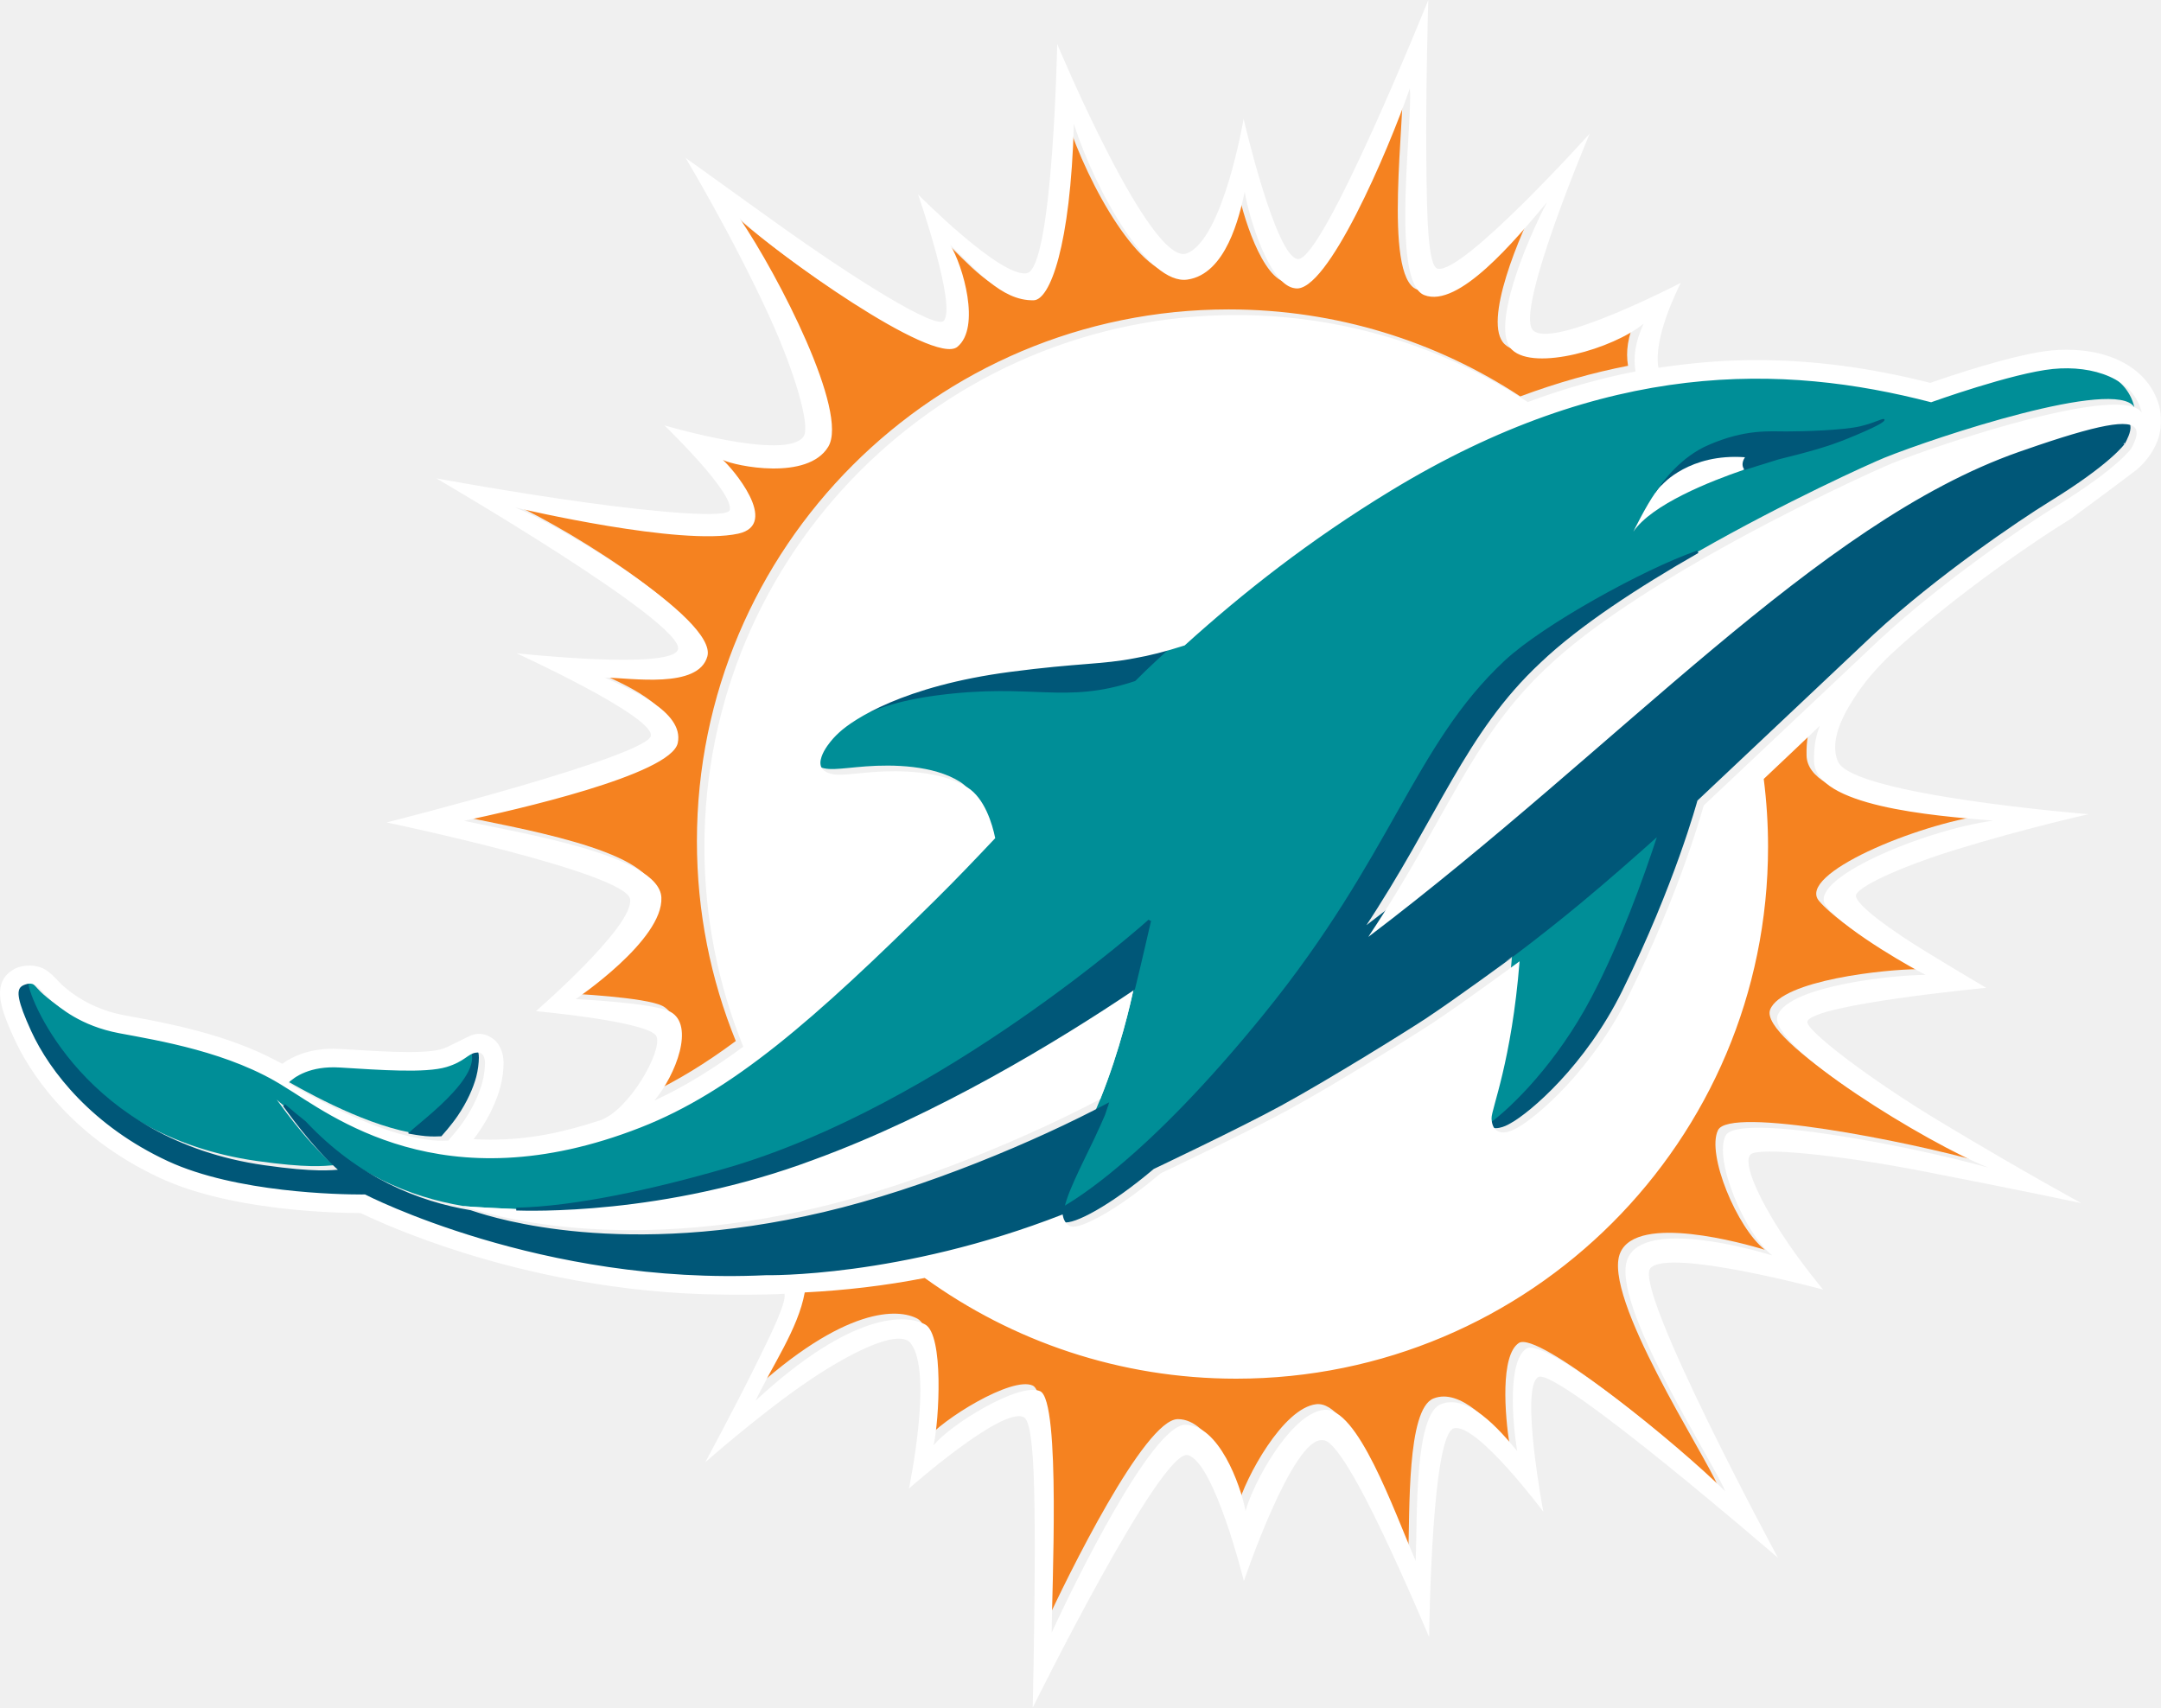
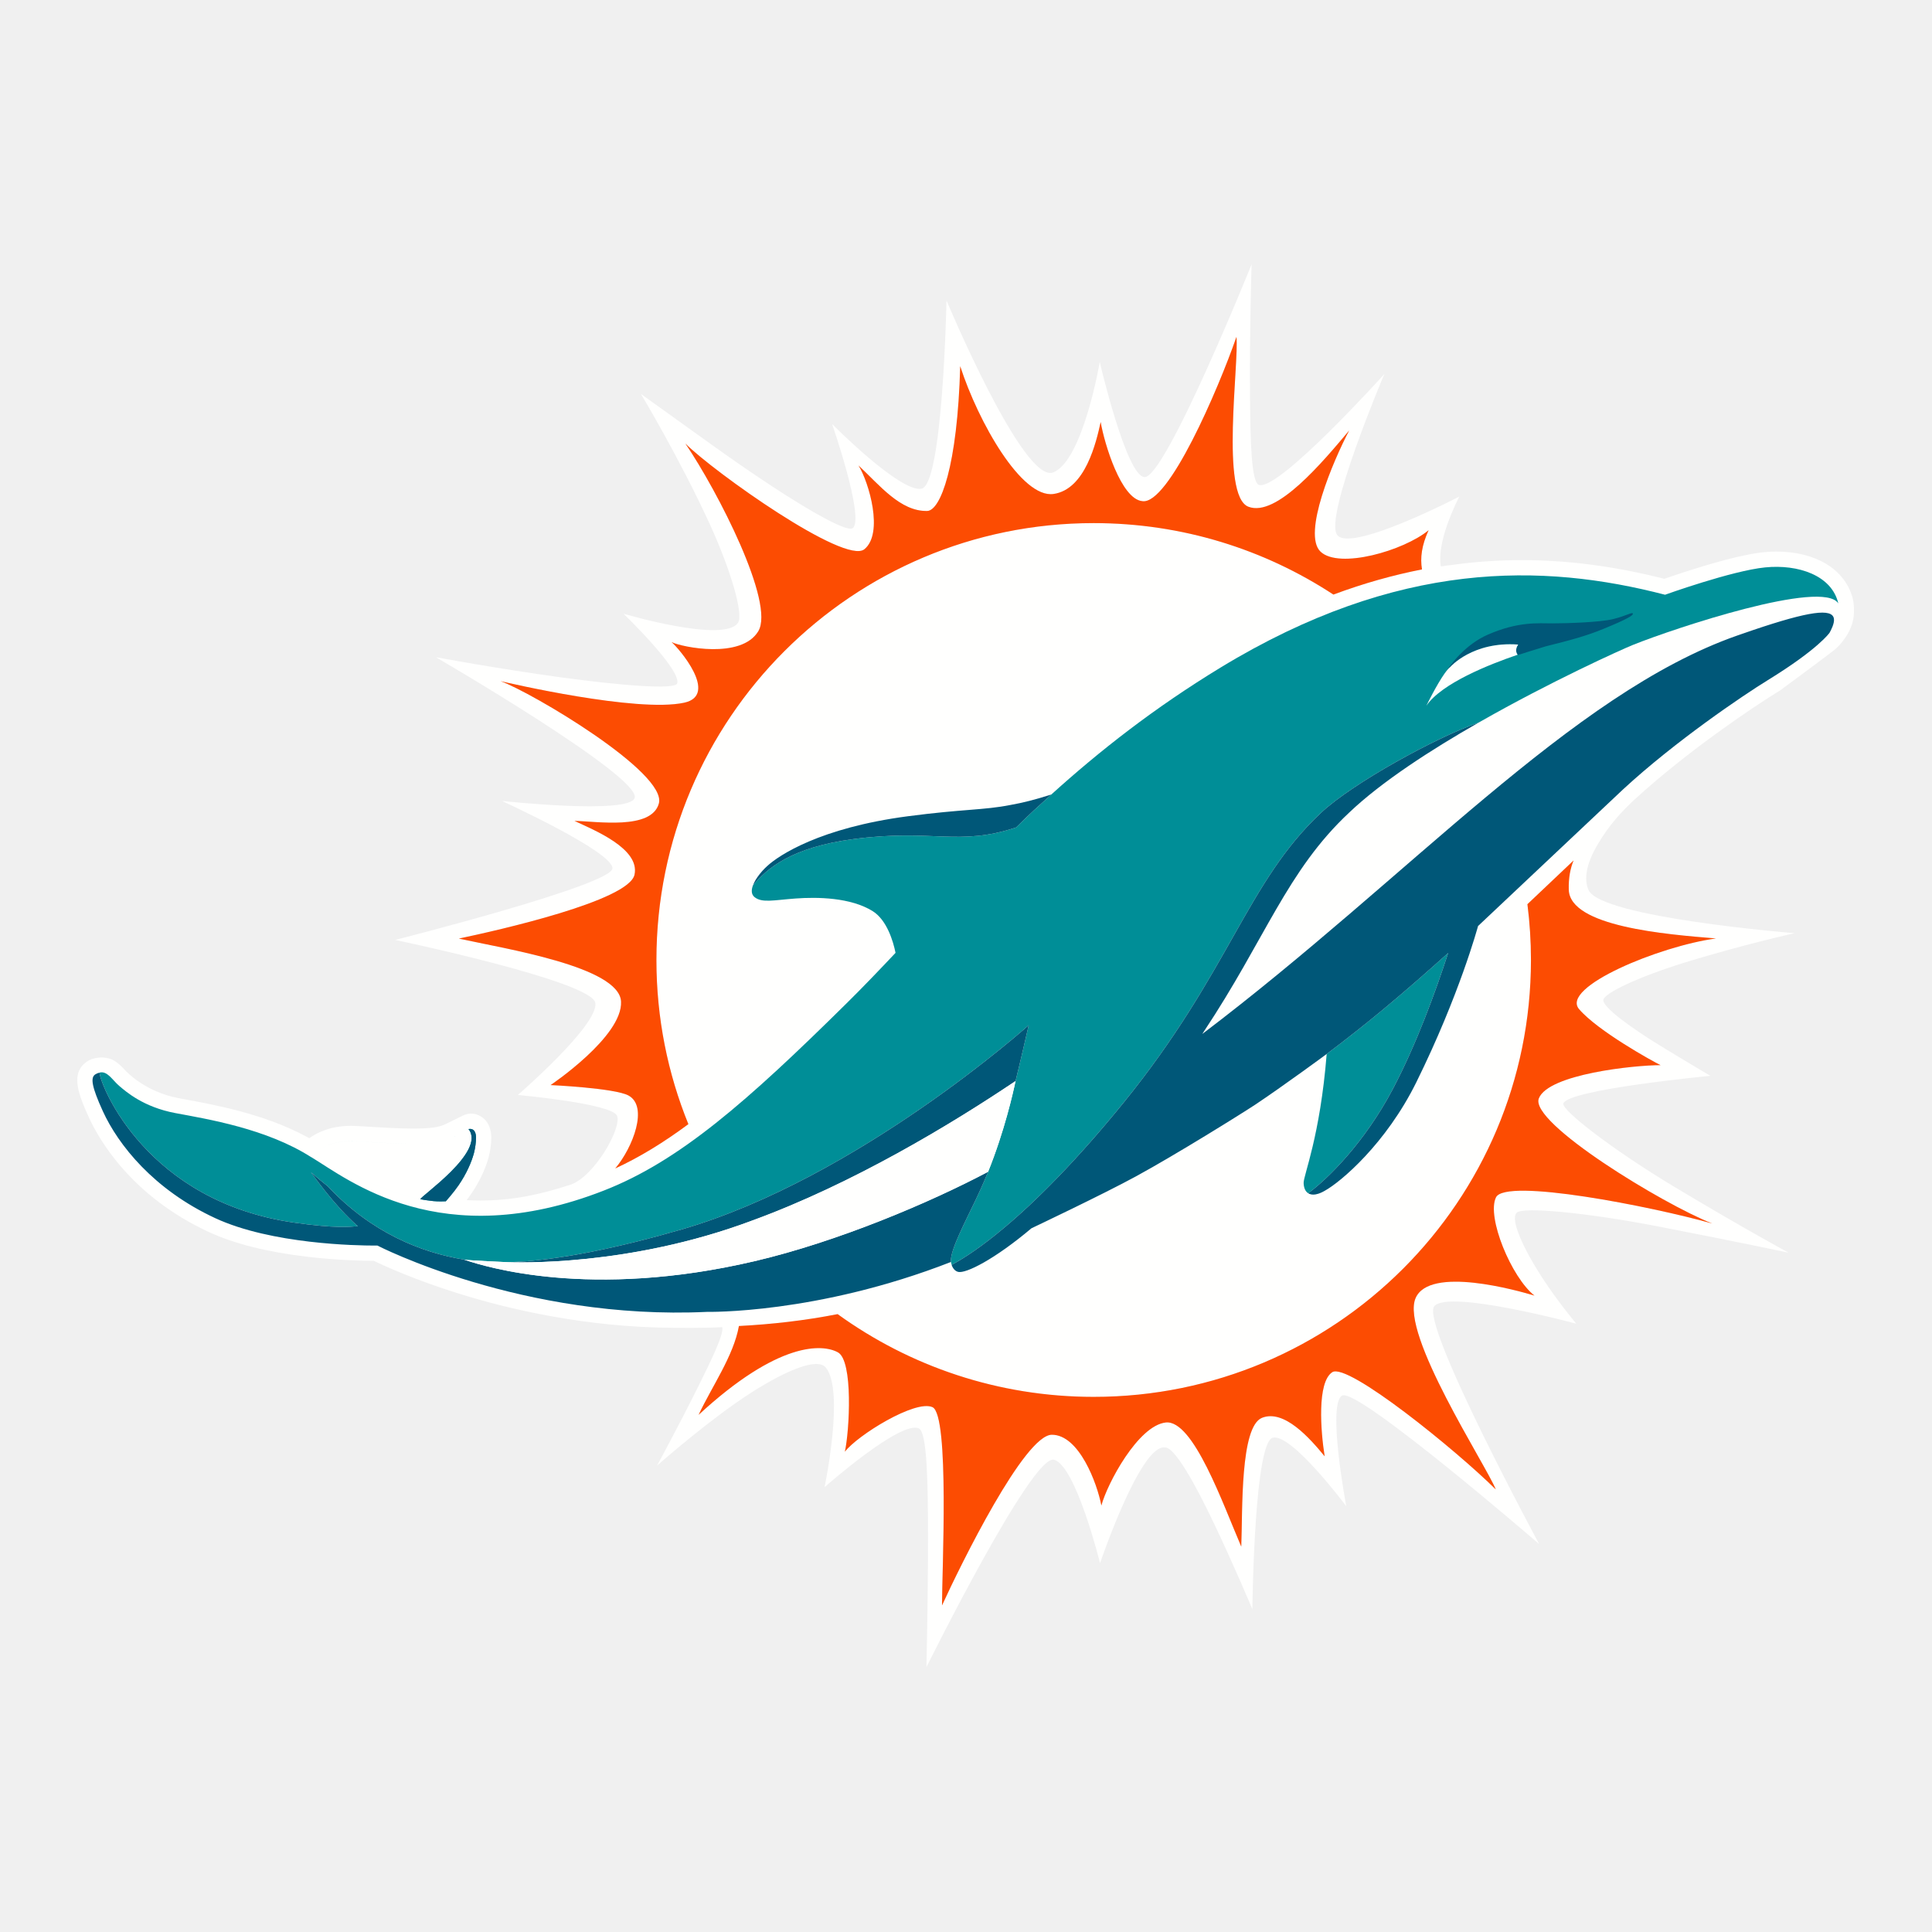
- <svg xmlns="http://www.w3.org/2000/svg" xml:space="preserve" height="191.03" viewBox="0 0 241.739 191.034" width="241.74" version="1.1">
-   <defs>
-     <clipPath id="a" clipPathUnits="userSpaceOnUse">
-       <path d="m0 0h612v792h-612v-792z" />
-     </clipPath>
-   </defs>
-   <g transform="matrix(1.25 0 0 -1.25 -261.2 590.71)">
-     <g style="" transform="matrix(.25 0 0 .25 229.24 297.11)">
-       <path d="m584.81 549.23c-5.84-1.41-20.212-1.851-26.345-1.854-6.131 0-14.797 0.911-28.11-4.904-9.547-4.168-15.971-12.52-18.844-16.918 0.91 1.282 1.767 2.307 2.485 2.849 0 0 9.701 11.191 29.523 9.734-0.657-1.009-1.218-2.427-0.585-3.818 0.01-0.02 0.022-0.041 0.032-0.061 0.09-0.186 0.195-0.371 0.33-0.554l-0.001-0.001c0.033-0.047 0.06-0.093 0.096-0.14 0 0 7.101 2.284 12.131 3.8 10.9 2.71 17.659 4.549 25.012 7.562 10.05 4.119 13.261 5.944 12.928 6.722-0.33 0.779-2.814-1.009-8.653-2.418" stroke="#005778" fill="#005778" />
-       <path d="m514 528.41c-0.717-0.542-1.574-1.568-2.485-2.849-3.573-5.035-7.969-14.098-7.969-14.098 6.609 9.791 27.437 18.054 39.753 22.247-0.133 0.184-0.242 0.369-0.329 0.555-0.01 0.02-0.022 0.041-0.032 0.061-0.633 1.391-0.072 2.809 0.585 3.818-19.822 1.457-29.523-9.734-29.523-9.734" fill="#fff" />
-       <path d="m533.88 297.27c-4.212-8.548 6.741-34.968 16.754-42.829-7.33 2.195-45.613 13.083-51.755-1.075-6.752-15.577 30.666-72.719 34.913-83.396-17.25 17.118-64.503 55.49-71.199 51.1-6.697-4.391-5.045-25.777-3.305-36.654-6.485 7.905-17.627 20.577-27.252 16.786-9.623-3.792-8.436-40.512-9.058-56.155-7.938 18.404-20.898 55.457-32.895 54.104-11.996-1.353-25.456-26.564-28.016-36.199-1.831 9.646-9.68 30.855-21.554 30.855s-39.481-56.133-47.828-74.371c-0.034 14.114 3.347 82.975-4.137 86.39-7.484 3.415-32.739-12.284-38.161-19.424 2.008 9.047 3.715 39.625-3.016 43.317-6.741 3.703-25.944 4.867-60.667-27.241 5.764 12.318 15.256 25.722 17.562 38.716 14.379 0.743 28.614 2.373 42.972 5.178 31.332-22.673 69.848-36.055 111.48-36.055 105.15 0 190.39 85.236 190.39 190.39 0 8.238-0.532 16.353-1.541 24.303 7.052 6.641 13.814 13.072 20.112 19.07-1.441-3.448-2.24-7.606-2.107-12.728 0.411-16.054 41.997-19.48 64.094-21.265-24.68-3.348-67.808-21.209-59.613-30.8 8.192-9.579 32.085-22.75 35.478-24.413-11.387 0-48.817-3.869-52.996-14.48-4.192-10.61 54.159-46.177 75.524-54.537-26.577 7.484-89.961 19.968-94.174 11.42" fill="#f58220" />
-       <path d="m501.66 570.89c-12.452-2.439-25.3-6.02-38.572-10.965-29.979 19.679-65.836 31.143-104.37 31.143-105.14 0-190.37-85.236-190.37-190.37 0-25.312 4.945-49.459 13.914-71.544-10.832-8.027-21.209-14.391-31.842-19.302 7.772 9.258 14.524 27.052 5.743 31.797-5.997 3.248-33.892 4.535-33.892 4.535s31.409 21.11 30.678 36.376c-0.733 15.256-50.824 23.072-70.625 27.462 17.473 3.681 74.061 16.464 76.49 27.85 2.439 11.375-17.685 19.458-26.143 23.427 9.478-0.122 33.504-4.146 36.741 7.583 3.703 13.448-55.457 48.472-68.939 53.328 3.016-0.71 59.361-13.859 79.96-9.402 15.333 3.326-2.539 23.959-5.489 26.398 4.524-2.206 30.356-7.528 37.751 4.734s-17.695 61.1-31.742 81.8c12.473-12.44 69.438-52.962 77.93-46.066 8.504 6.896 2.007 29.17-2.549 36.52 9.18-8.592 18.215-20.078 29.879-19.834 5.842 0.122 13.192 19.435 14.401 63.085 7.905-24.458 26.775-57.696 40.634-55.679 13.87 2.007 18.605 22.595 20.522 31.365 1.598-9.413 8.881-33.604 18.128-34.492 11.352-1.774 33.072 48.749 40.977 71.577 1.197-11.275-7.074-69.183 5.165-73.994 12.229-4.823 32.452 19.557 43.926 33.216-6.962-13.216-20.566-45.179-12.461-52.829 8.103-7.65 36.121 0.366 47.041 9.368-3.059-6.697-3.713-12.052-2.881-17.085" fill="#f58220" />
-       <path d="m580.54 544.93c-7.361-3.016-14.114-4.856-25.023-7.561-5.022-1.519-12.129-3.803-12.129-3.803-0.033 0.044-0.055 0.1-0.089 0.144-12.306-4.191-33.117-12.451-39.747-22.229 0.267 0.543 4.491 9.202 7.96 14.08 2.872 4.402 9.291 12.75 18.837 16.919 13.315 5.81 21.985 4.901 28.118 4.901 6.13 0 20.499 0.444 26.342 1.851 5.843 1.408 8.327 3.204 8.659 2.417 0.333-0.776-2.883-2.594-12.927-6.719zm70.546 26.842c-14.513-1.441-43.604-11.918-43.604-11.918-53.13 13.792-116.17 15.344-193.51-31.72-14.436-8.792-27.629-17.883-39.837-27.152-12.196-9.269-23.404-18.704-33.86-28.172-4.524-4.08-10.322-9.313-15.289-14.335-25.1-8.371-36.243-0.543-70.735-5.078-27.296-3.592-37.895-12.905-43.904-20.223-0.776-2.107-0.698-3.958 0.721-5.089 3.26-2.616 8.293-1.308 17.85-0.599 9.546 0.699 24.015 0.466 33.56-5.499 6.153-3.825 8.947-13.072 9.968-18.183-7.152-7.583-14.17-14.934-21.255-21.93-43.572-43.106-72.897-68.806-105.71-81.644-71.202-27.873-111.31 4.867-127.38 14.524l-0.012-0.022c-19.49 12.506-45.346 16.642-59.214 19.247-13.871 2.606-21.454 9.313-24.414 11.83-2.96 2.517-5.234 6.752-8.605 5.798-0.864-0.244-1.619-0.51-2.161-1.02 0.542 0.499 1.297 0.765 2.161 1.009 0.521-6.02 20.722-56.244 84.882-65.369 18.338-2.605 24.171-1.785 27.595-1.53-10.788 9.479-19.678 22.706-20.433 23.482 2.45-2.129 4.901-4.158 7.351-6.098 19.147-20.444 40.912-28.882 59.193-31.93 1.197-0.377 19.236-1.153 19.236-1.153 21.043 0.444 49.293 6.63 75.513 14.236 76.977 22.34 151.24 89.05 151.24 89.05s-4.124-17.983-5.732-24.347c-1.053-5.034-4.834-21.886-11.941-39.525 0-0.011-2.127-5.322-5.221-11.83-4.569-9.623-10.988-21.742-10.988-26.808 0-0.244 0.012-0.466 0.044-0.665 0 0 0.055-0.554 0.277-1.264 5.788 3.071 13.659 8.393 22.608 15.943 14.013 11.686 31.774 29.469 52.329 54.825 46.188 56.976 53.529 95.98 86.003 126.32 13.747 12.861 49.891 32.729 68.394 39.181 0.211 0.111 0.355 0.177 0.411 0.2 0.01 0 0.01 0.011 0.021 0l0.011 0.011c31.266 17.85 61.876 31.653 66.843 33.66 18.293 7.362 82.631 28.726 89.406 18.105h0.01c-2.838 12.24-17.506 17.107-31.82 15.677" fill="#008e97" />
-       <path d="m324.7 347.93c-1.053-5.034-4.834-21.886-11.941-39.525-25.155-13.349-65.369-30.456-101.74-38.982-71.633-16.797-117.51-2.228-125.37 0.344l-1.119 0.355c1.751-0.377 19.157-1.131 19.157-1.131 3.76-0.078 52.663-1.996 106.36 18.149 43.892 16.032 87.054 42.208 114.66 60.79" fill="#fff" />
-       <path d="m330.43 372.28s-4.123-17.983-5.732-24.347c-27.606-18.582-70.768-44.758-114.66-60.79-53.695-20.145-102.6-18.227-106.36-18.149 21.043 0.444 49.294 6.63 75.513 14.236 76.977 22.34 151.24 89.05 151.24 89.05" stroke="#005778" fill="#005778" />
-       <path d="m513.04 403.73c-5.465-16.852-13.859-39.891-24.135-59.382-12.219-23.161-28.316-39.159-36.799-45.301-1.408 0.854-1.94 2.65-1.985 4.501-0.065 3.304 7.186 20.334 10.034 56.178 9.158 6.885 17.386 13.437 24.657 19.48 9.246 7.694 18.77 16.021 28.227 24.524" fill="#008e97" />
-       <path d="m89.798 323.44c-0.01-2.273-0.322-4.59-0.92-6.952-1.097-4.036-3.226-8.914-6.662-13.947-2.086-3.071-5.521-6.952-5.566-6.996-0.567-0.033-3.215-0.144-5.445 0.078-2.24 0.222-4.623 0.621-5.61 0.809v0.011c-0.61 0.832 28.905 20.832 20.91 30.567 0.445 0.067 3.16 0.676 3.293-3.57" stroke="#005778" fill="#005778" />
-       <path d="m679.11 543.3c-0.01 0-0.01-0.011-0.01-0.011s-1.187-1.752-5.157-5.222c-3.958-3.47-10.698-8.637-21.797-15.466-10.621-6.53-40.222-26.553-62.951-47.563-0.844-0.776-61.611-58.129-63.13-59.537-0.166-0.532-8.048-29.89-26.875-68.074-13.192-26.753-32.884-43.472-39.869-47.297-0.442-0.233-4.5-2.805-7.218-1.075 8.483 6.142 24.58 22.141 36.799 45.301 10.276 19.491 18.67 42.53 24.135 59.382-9.457-8.504-18.981-16.83-28.227-24.524-7.272-6.042-15.5-12.595-24.657-19.48 0-0.033-19.69-14.48-30.822-21.886 0 0-0.01 0-0.01-0.011-6.232-4.135-34.781-21.93-52.099-31.376-14.7-8.027-45.49-22.617-45.578-22.662h-0.011c-16.032-13.537-28.593-19.857-31.953-19.014-2.061 0.51-2.772 2.938-2.816 3.06 5.788 3.071 13.659 8.393 22.608 15.943 14.013 11.686 31.775 29.469 52.33 54.825 46.187 56.976 53.527 95.98 86 126.32 13.748 12.861 49.891 32.729 68.395 39.181 0.211 0.111 0.356 0.177 0.411 0.2-21.177-12.085-42.64-26.021-56.643-39.381-27.131-25.356-36.411-54.969-63.284-95.426l-0.677-1.053c90.547 68.673 160.52 148.2 232.86 173.61 2.306 0.809 4.489 1.563 6.585 2.273 0.089 0.033 0.177 0.055 0.256 0.089 24.623 8.326 34.579 9.623 35.3 4.989 0.322-2.018-1.297-5.022-1.896-6.12" stroke="#005778" fill="#005778" />
-       <path d="m65.595 296.45v-0.011c-18.259 3.515-39.636 15.943-46.266 19.713 2.274 2.217 7.872 6.209 18.482 5.555 14.568-0.898 30.666-2.084 38.206 0.177 6.476 1.94 7.705 4.767 10.477 5.133h0.011c7.995-9.734-21.52-29.735-20.91-30.567" fill="#008e97" />
-       <path d="m254.25 453.4c34.485 4.531 45.634-3.294 70.736 5.079 4.961 5.019 10.758 10.246 15.28 14.329-7.103-2.282-12.592-3.639-17.768-4.556-11.756-2.322-20.284-1.714-44.666-4.917-38.308-5.04-56.223-17.046-61.246-21.686-1.516-1.4-2.676-2.613-4.27-4.831-1.097-1.524-1.866-3.329-1.986-3.658 6.016 7.323 16.608 16.646 43.919 20.239" stroke="#005778" fill="#005778" />
-       <g style="" transform="matrix(0 1 -1 0 701.81 90.498)" clip-path="url(#a)">
-         <path d="m204.06 391.59c-9.623 4.568-21.742 10.986-26.808 10.986-0.244 0-0.466-0.011-0.665-0.043-22.817 58.406-21.742 106.04-21.753 106.21-3.803 80.314 28.893 143.51 28.893 143.51s0.011 0 0.011 0.011c0 0.166-0.011 0.609-0.011 1.286 0 7.539 0.577 44.836 11.952 69.327 12.428 26.786 31.908 42.197 46.554 48.903 10.91 4.989 14.391 5.234 15.832 3.648 0.122-0.132 0.233-0.287 0.333-0.442 0 0 0-0.011 0.011-0.011 0.288-0.477 0.488-1.064 0.665-1.707-6.02-0.521-56.244-20.722-65.369-84.882-2.605-18.338-1.785-24.171-1.53-27.595 9.479 10.788 22.706 19.678 23.482 20.433-2.129-2.45-4.158-4.901-6.098-7.351-20.444-19.147-28.882-40.912-31.93-59.193-0.011-0.022-0.011-0.044-0.022-0.079v-0.01l-0.022-0.078-0.333-1.031c-2.572-7.861-17.14-53.738-0.344-125.37 8.526-36.376 25.633-76.59 38.982-101.74-0.011 0-5.322 2.129-11.83 5.222" stroke="#005778" fill="#005778" />
-         <path d="m463.57 16.228c10.621 6.775-10.743 71.112-18.105 89.405-2.007 4.968-15.81 35.578-33.671 66.876-12.085 21.177-26.021 42.64-39.381 56.643-25.356 27.131-54.969 36.411-95.426 63.284l-1.053 0.677c68.673-90.547 148.2-160.52 173.61-232.86 0.809-2.306 1.563-4.489 2.273-6.585 0.033-0.089 0.055-0.177 0.089-0.256 8.326-24.623 9.623-34.579 4.989-35.3-2.018-0.322-5.022 1.297-6.131 1.906 0 0-1.752 1.187-5.222 5.157-3.47 3.958-8.637 10.698-15.466 21.797-6.53 10.621-26.553 40.222-47.563 62.951-0.776 0.844-58.129 61.611-59.537 63.13-0.532 0.166-29.89 8.048-68.074 26.875-26.753 13.192-43.472 32.884-47.297 39.869-0.233 0.442-2.805 4.5-1.075 7.218 0.854 1.408 2.65 1.94 4.501 1.985 3.304 0.065 20.334-7.186 56.178-10.034-0.033 0-14.48 19.69-21.897 30.832-4.135 6.232-21.93 34.781-31.376 52.099-8.027 14.7-22.617 45.49-22.662 45.59-13.537 16.032-19.857 28.593-19.014 31.953 0.51 2.061 2.938 2.772 3.06 2.816 0.71 0.221 1.264 0.277 1.264 0.277-22.817 58.406-21.742 106.04-21.753 106.21-3.803 80.314 28.893 143.51 28.904 143.52 0 0.166-0.011 0.609-0.011 1.286 0 7.539 0.577 44.836 11.952 69.327 12.428 26.786 31.908 42.197 46.554 48.903 10.91 4.989 14.391 5.234 15.832 3.648 0.51-0.542 0.776-1.297 1.02-2.161 0.954-3.37-3.282-5.644-5.798-8.605-2.517-2.959-9.224-10.543-11.83-24.414-2.605-13.869-6.741-39.725-19.225-59.226-9.657-16.064-42.397-56.176-14.524-127.38 12.839-32.817 38.538-62.141 81.644-105.71 6.996-7.083 14.346-14.102 21.93-21.254 5.111 1.02 14.358 3.815 18.183 9.968 5.965 9.545 6.198 24.014 5.499 33.559-0.71 9.558-2.018 14.59 0.599 17.851 0.937 1.166 2.415 1.373 3.803 1.078 1.42-0.3 2.752-0.941 3.978-1.708 0.322-0.2 0.646-0.401 0.953-0.622 2.217-1.594 3.43-2.755 4.831-4.271 4.64-5.021 16.645-22.937 21.686-61.244 3.203-24.382 2.595-32.91 4.918-44.666 0.916-5.175 2.273-10.664 4.556-17.774 9.468-10.455 18.903-21.664 28.172-33.86 9.269-12.208 18.36-25.4 27.152-39.837 47.064-77.343 45.512-140.38 31.72-193.51 0 0 10.477-29.092 11.918-43.605 1.43-14.313-3.437-28.982-15.677-31.81zm-146.02 53.241c-3.348 24.68-21.209 67.808-30.8 59.613-9.579-8.192-22.75-32.085-24.413-35.478 0 11.387-3.869 48.817-14.48 52.996-10.61 4.192-46.177-54.159-54.537-75.524 7.484 26.577 19.968 89.961 11.42 94.174-8.548 4.212-34.968-6.741-42.829-16.754 2.195 7.33 13.083 45.613-1.075 51.755-15.577 6.752-72.719-30.666-83.396-34.913 17.118 17.25 55.49 64.503 51.1 71.199-4.391 6.697-25.777 5.045-36.654 3.305 7.905 6.485 20.577 17.627 16.786 27.252-3.792 9.623-40.512 8.436-56.155 9.058 18.404 7.938 55.457 20.898 54.104 32.895-1.353 11.996-26.564 25.456-36.199 28.016 9.646 1.831 30.855 9.68 30.855 21.554s-56.133 39.481-74.371 47.828c14.114 0.034 82.975-3.347 86.39 4.137 3.415 7.484-12.284 32.739-19.424 38.161 9.047-2.008 39.625-3.715 43.317 3.016 3.703 6.741 4.867 25.944-27.241 60.667 12.318-5.764 25.722-15.256 38.716-17.562 0.743-14.379 2.373-28.614 5.178-42.972-22.673-31.332-36.055-69.848-36.055-111.48 0-105.15 85.236-190.39 190.39-190.39 8.238 0 16.353 0.532 24.303 1.541 6.641-7.052 13.072-13.814 19.07-20.112-3.448 1.441-7.606 2.24-12.728 2.107-16.054-0.411-19.48-41.997-21.265-64.094zm-88.37 591.84c-0.898-14.568-2.084-30.666 0.177-38.206 1.94-6.476 4.767-7.705 5.133-10.477v-0.011c0.067-0.445 0.676-3.16-3.57-3.293-2.273 0.01-4.59 0.322-6.952 0.92-4.036 1.097-8.914 3.226-13.947 6.662-3.071 2.086-6.952 5.521-6.996 5.566-0.033 0.567-0.144 3.215 0.078 5.445 0.222 2.24 0.621 4.623 0.809 5.61 3.515 18.259 15.943 39.636 19.713 46.266 2.217-2.274 6.209-7.872 5.555-18.482zm19.945-118.34c3.248 5.997 4.535 33.892 4.535 33.892s21.11-31.409 36.376-30.678c15.256 0.733 23.072 50.824 27.462 70.625 3.681-17.473 16.464-74.061 27.85-76.49 11.375-2.439 19.458 17.685 23.427 26.143-0.122-9.478-4.146-33.504 7.583-36.741 13.448-3.703 48.472 55.457 53.328 68.939-0.71-3.016-13.859-59.361-9.402-79.96 3.326-15.333 23.959 2.539 26.398 5.489-2.206-4.524-7.528-30.356 4.734-37.751s61.1 17.695 81.8 31.742c-12.44-12.473-52.962-69.438-46.066-77.93 6.896-8.504 29.17-2.007 36.52 2.549-8.592-9.18-20.078-18.215-19.834-29.879 0.122-5.842 19.435-13.192 63.085-14.401-24.458-7.905-57.696-26.775-55.679-40.634 2.007-13.87 22.595-18.605 31.365-20.522-9.413-1.598-33.604-8.881-34.492-18.128-1.774-11.352 48.749-33.072 71.577-40.977-11.275-1.197-69.183 7.074-73.994-5.165-4.823-12.229 19.557-32.452 33.216-43.926-13.216 6.962-45.179 20.566-52.829 12.461-7.65-8.103 0.366-36.121 9.368-47.041-6.697 3.059-12.052 3.713-17.085 2.881-2.439 12.452-6.02 25.3-10.965 38.572 19.679 29.979 31.143 65.836 31.143 104.37 0 105.14-85.236 190.37-190.37 190.37-25.312 0-49.459-4.945-71.544-13.914-8.027 10.832-14.391 21.209-19.302 31.842 9.258-7.772 27.052-14.524 31.797-5.743zm212.53-533.58c2.889 0.128 4.606 0.679 4.606 0.679l0.016 0.009c12.279 3.515 19.863 16.054 19.863 33.129 0 1.815-0.092 3.662-0.275 5.488-1.298 13.083-9.178 36.349-11.591 43.254 5.48 21.687 8.148 42.014 8.148 62.079 0.001 10.371-0.734 20.685-2.171 30.974l0.007-0.015-0.572 4.244s5.37 1.653 17.912-2.667c6.504-2.239 12.485-5.31 12.485-5.31s-24.546 47.225-16.711 53.122c7.835 5.897 70.125-20.511 70.125-20.511s-50.584 45.526-48.34 54.469c0.879 3.506 19.2 3.841 38.916 4.015 26.697 0.236 57.236-0.693 57.236-0.693s-93.2 37.488-92.715 46.635c0.42 7.932 50.168 19.471 50.168 19.471s-42.869 7.239-48.113 20.25c-5.243 13.01 74.929 46.48 74.929 46.48s-80.244 1.546-82.045 10.855c-1.8 9.309 28.19 38.945 28.19 38.945s-39.971-13.893-45.235-9.189c-3.142 2.809 14.483 31.315 35.756 60.973 12.29 17.133 22.59 31.459 22.59 31.459s-27.763-16.716-56.782-30.006c-19.978-9.149-39.15-14.7-42.883-12.307-9.153 5.868 3.893 49.887 3.893 49.887s-24.104-25.021-30.312-23.407c-3.012 0.783-0.837 25.665 2.62 50.95 3.667 26.822 8.725 54.114 8.725 54.114s-51.934-89.325-61.281-86.522c-7.395 2.219-1.338 57.811-1.338 57.811s-22.083-48.335-29.38-48.137c-7.297 0.194-31.186 94.608-31.186 94.608s-17.886-85.508-27.422-87.144c-9.537-1.635-40.135 33.723-40.135 33.723s-3.72-41.165-9.11-43.209c-5.389-2.043-26.682 10.005-30.058 20.461-4.172 12.923-6.826 24.688-6.826 39.017 0 2.061 0.059 4.075 0.165 6.046 0.917-0.709 1.863-1.409 2.763-2.019 5.161-3.525 10.677-6.149 15.939-7.579l0.054-0.015 0.056-0.013c2.89-0.733 5.769-1.111 8.556-1.124l0.12-0.001 0.121 0.004c3.167 0.099 5.867 1.129 7.705 2.997 3.052 3.501 2.689 6.766 1.647 9.108l-3.982 8.122c-0.266 0.604-0.523 1.286-0.772 2.112-0.467 1.556-1.022 4.833-1.022 11.626 0 6.44 0.479 14.106 0.942 21.519 0 0 0.254 4.552 0.254 5.431 0 8.843-2.815 14.746-5.391 18.302l1.019 1.935c9.606 18.085 13.492 39.134 15.918 52.278 0.19 1.021 0.361 1.997 0.542 2.916 2.847 14.517 11.463 22.463 12.161 23.11 1.331 1.23 3.054 2.832 4.261 4.921 0 0 2.357 3.779 0.633 9.377-1.284 3.653-4.132 5.196-4.132 5.196-5.202 3.131-12.838 0.143-21.451-3.796-9.785-4.481-34.221-18.53-49.821-52.154-5.112-11.008-8.752-25.491-10.814-43.044-1.552-13.213-1.748-24.37-1.756-28.816-2.084-4.281-8.174-17.456-14.298-37.046-6.721-21.506-14.712-55.114-14.893-93.62 0 0-0.173-13.665 0.297-21.042-3.076-0.743-14.074 4.595-26.966 11.008-15.276 7.599-33.346 17.352-33.346 17.352s15.569-17.618 27.112-34.037c11.618-16.526 20.953-35.038 15.573-39.414-10.163-8.27-52.109 0.554-52.109 0.554s29.542-33.386 25.541-41.128c-1.831-3.543-23.907-3.899-47.161-3.913-27.535 0.02-56.8 0.73-56.8 0.73s93.051-45.988 90.392-55.554c-2.658-9.566-45.084-20.039-45.084-20.039s51.688-17.471 50.433-28.146c0.524-4.269-16.24-13.438-33.377-21.589-18.781-8.933-37.141-16.585-37.141-16.585s19.194-0.186 38.804-1.524c17.718-1.21 35.015-3.461 35.974-7.356 2.02-8.204-29.876-32.002-29.876-32.002s44.458 8.415 48.224 1.822c3.767-6.593-64.716-85.805-64.716-85.805s96.317 51.982 103.67 45.659c7.355-6.323-7.649-61.842-7.649-61.842s9.769 8.272 20.806 15.351c11.539 7.398 24.434 13.56 27.536 10.667 2.817-2.63-0.115-31.577-5.916-61.483-6.688-34.48-11.457-56.912-11.457-56.912s10.992 20.309 29.011 50.259c15.602 25.932 33.164 48.744 36.013 47.771 6.14-2.098 12.032-64.032 12.032-64.032s6.114 10.394 12.944 21.563c7.414 12.125 16.645 25.071 20.025 25.071 2.954 0 10.274-15.53 16.575-36.013 7.55-24.555 12.611-47.269 12.611-47.269s6.78 84.432 18.817 89.705c8.222 3.6 18.942-3.014 25.868-7.861 6.925-4.848 13.209-11.786 13.209-11.786 21.3-23.068 40.911-52.427 46.678-61.806 0.408-0.663 0.809-1.296 1.213-1.941 0 0 15.99-21.658 17.858-23.885 1.629-1.94 6.825-6.894 13.437-8.007 0 0 1.824-0.389 4.739-0.262" fill="#fff" />
-       </g>
-     </g>
+ <svg xmlns="http://www.w3.org/2000/svg" width="500" height="500" viewBox="0 0 500 500">
+   <g fill="none">
+     <path d="M0 0h500v500h-500z" />
+     <path fill="#FFFFFE" d="M444.095 242.87c-14.67 1.989-40.306 12.596-35.435 18.292 4.87 5.689 19.072 13.511 21.089 14.499-6.769 0-29.018 2.298-31.501 8.599-2.492 6.301 32.193 27.424 44.893 32.389-15.798-4.445-53.474-11.859-55.978-6.782-2.504 5.077 4.007 20.767 9.959 25.436-4.357-1.304-27.113-7.77-30.764.639-4.013 9.251 18.229 43.188 20.753 49.528-10.254-10.166-38.341-32.955-42.322-30.348-3.981 2.607-2.999 15.309-1.965 21.768-3.855-4.695-10.478-12.221-16.199-9.969-5.72 2.252-5.015 24.06-5.384 33.35-4.719-10.93-12.422-32.936-19.553-32.132-7.131.803-15.131 15.776-16.653 21.498-1.088-5.728-5.754-18.325-12.812-18.325s-23.468 33.337-28.43 44.169c-.02-8.382 1.99-49.278-2.459-51.306-4.448-2.028-19.46 7.296-22.684 11.536 1.193-5.373 2.208-23.533-1.793-25.726-4.007-2.199-15.421-2.891-36.061 16.178 3.426-7.315 9.068-15.276 10.439-22.993 8.547-.441 17.009-1.409 25.543-3.075 18.624 13.465 41.519 21.413 66.265 21.413 62.502 0 113.168-50.621 113.168-113.069 0-4.892-.316-9.712-.916-14.433 4.192-3.944 8.211-7.763 11.955-11.325-.857 2.048-1.331 4.517-1.252 7.559.244 9.534 24.964 11.569 38.098 12.629zm-281.457 40.639c-3.565-1.929-20.146-2.693-20.146-2.693s18.67-12.537 18.235-21.604c-.436-9.06-30.21-13.702-41.981-16.31 10.386-2.186 44.023-9.778 45.467-16.54 1.45-6.756-10.512-11.556-15.54-13.913 5.634.072 19.915 2.463 21.839-4.504 2.201-7.987-32.964-28.787-40.978-31.671 1.793.421 35.285 8.231 47.53 5.584 9.114-1.975-1.509-14.229-3.263-15.678 2.689 1.31 18.044 4.471 22.44-2.812 4.396-7.282-10.518-36.287-18.868-48.58 7.414 7.388 41.275 31.454 46.323 27.358 5.055-4.096 1.193-17.324-1.515-21.689 5.457 5.103 10.827 11.924 17.761 11.78 3.472-.072 7.842-11.543 8.56-37.466 4.699 14.525 15.915 34.266 24.153 33.067 8.244-1.192 11.059-13.419 12.199-18.627.95 5.59 5.279 19.958 10.776 20.484 6.748 1.054 19.659-28.952 24.358-42.509.712 6.696-4.205 41.087 3.07 43.945 7.269 2.864 19.29-11.615 26.111-19.727-4.138 7.849-12.225 26.832-7.407 31.375 4.817 4.543 21.471-.217 27.962-5.564-1.818 3.977-2.207 7.157-1.713 10.147-7.402 1.449-15.039 3.575-22.928 6.512-17.82-11.687-39.134-18.496-62.041-18.496-62.495 0-113.161 50.621-113.161 113.062 0 15.032 2.939 29.373 8.271 42.49-6.439 4.767-12.607 8.547-18.927 11.464 4.62-5.498 8.633-16.066 3.414-18.884zm317.166-126.22c-.076-1.716-.403-2.735-.403-2.735l-.005-.009c-2.089-7.292-9.543-11.797-19.692-11.797-1.079 0-2.177.055-3.262.163-7.777.771-21.606 5.451-25.711 6.884-12.891-3.255-24.974-4.839-36.901-4.839-6.165-.001-12.295.436-18.411 1.289l.009-.004-2.523.34s-.983-3.19 1.586-10.638c1.331-3.862 3.156-7.415 3.156-7.415s-28.071 14.578-31.577 9.925c-3.505-4.653 12.192-41.647 12.192-41.647s-27.062 30.042-32.377 28.709c-2.084-.522-2.283-11.403-2.386-23.112-.14-15.855.412-33.992.412-33.992s-22.284 55.351-27.721 55.063c-4.715-.25-11.574-29.795-11.574-29.795s-4.303 25.46-12.037 28.574c-7.734 3.114-27.628-44.5-27.628-44.5s-.919 47.656-6.453 48.726c-5.533 1.069-23.15-16.742-23.15-16.742s8.258 23.738 5.462 26.865c-1.67 1.866-18.614-8.601-36.243-21.235-10.184-7.299-18.7-13.416-18.7-13.416s9.936 16.488 17.836 33.722c5.438 11.865 8.738 23.251 7.315 25.468-3.488 5.436-29.654-2.312-29.654-2.312s14.873 14.315 13.913 18.002c-.465 1.789-15.256.497-30.286-1.556-15.943-2.178-32.166-5.182-32.166-5.182s53.096 30.843 51.43 36.394c-1.319 4.392-34.364.795-34.364.795s28.731 13.115 28.614 17.449c-.115 4.334-56.237 18.521-56.237 18.521s50.827 10.623 51.799 16.286c.972 5.664-20.046 23.836-20.046 23.836s24.469 2.209 25.684 5.41c1.215 3.201-5.947 15.846-12.162 17.851-7.682 2.478-14.675 4.054-23.192 4.054-1.225 0-2.423-.035-3.594-.098.421-.545.838-1.106 1.2-1.641 2.095-3.065 3.655-6.341 4.505-9.466l.009-.032.008-.033c.436-1.717.66-3.426.668-5.081l.001-.071-.003-.072c-.059-1.881-.671-3.485-1.781-4.576-2.081-1.813-4.022-1.597-5.414-.978l-4.828 2.365c-.359.158-.764.311-1.255.458-.925.277-2.873.607-6.911.607-3.828 0-8.385-.284-12.791-.56 0 0-2.706-.151-3.229-.151-5.256 0-8.765 1.672-10.879 3.201l-1.15-.605c-10.75-5.705-23.262-8.013-31.075-9.453-.607-.113-1.187-.215-1.733-.322-8.629-1.691-13.353-6.808-13.737-7.223-.731-.791-1.683-1.814-2.925-2.53 0 0-2.246-1.4-5.574-.376-2.171.762-3.089 2.454-3.089 2.454-1.861 3.089-.085 7.624 2.257 12.74 2.664 5.811 11.014 20.324 31.001 29.589 6.543 3.036 15.152 5.198 25.586 6.422 7.854.922 14.486 1.038 17.129 1.043 2.544 1.238 10.376 4.855 22.021 8.491 12.784 3.992 32.761 8.738 55.649 8.845 0 0 8.122.103 12.508-.176.442 1.827-2.731 8.358-6.543 16.015-4.517 9.072-10.314 19.804-10.314 19.804s10.473-9.247 20.232-16.102c9.823-6.9 20.827-12.444 23.428-9.249 4.916 6.036-.33 30.947-.33 30.947s19.845-17.545 24.447-15.169c2.106 1.088 2.318 14.198 2.326 28.008.011 16.365-.412 33.745-.412 33.745s27.336-55.262 33.022-53.683c5.686 1.578 11.911 26.775 11.911 26.775s10.385-30.697 16.731-29.952c2.537-.311 7.988 9.645 12.833 19.823 5.31 11.154 9.858 22.058 9.858 22.058s.111-11.399.906-23.046c.719-10.523 2.057-20.795 4.373-21.365 4.877-1.2 19.023 17.743 19.023 17.743s-5.002-26.403-1.083-28.64c3.919-2.237 51.004 38.434 51.004 38.434s-30.899-57.202-27.141-61.57c3.758-4.368 36.76 4.543 36.76 4.543s-4.917-5.802-9.125-12.356c-4.398-6.853-8.061-14.512-6.34-16.353 1.563-1.673 18.77.068 36.546 3.513 20.496 3.972 33.829 6.804 33.829 6.804s-12.072-6.528-29.875-17.23c-15.415-9.266-28.974-19.696-28.396-21.388 1.247-3.646 38.061-7.145 38.061-7.145s-6.178-3.631-12.817-7.687c-7.207-4.403-14.903-9.885-14.903-11.893 0-1.754 9.231-6.102 21.406-9.844 14.596-4.484 28.098-7.49 28.098-7.49s-50.187-4.026-53.322-11.175c-2.14-4.883 1.791-11.25 4.672-15.363 2.882-4.113 7.006-7.845 7.006-7.845 13.712-12.65 31.163-24.297 36.739-27.722l1.154-.72s12.874-9.496 14.197-10.606c1.153-.967 4.098-4.053 4.759-7.98 0 0 .231-1.083.156-2.814z" />
+     <path fill="#FC4C02" d="M387.162 309.867c-2.504 5.077 4.007 20.767 9.959 25.436-4.357-1.304-27.113-7.77-30.764.639-4.013 9.251 18.229 43.188 20.753 49.528-10.254-10.166-38.341-32.955-42.322-30.348-3.981 2.607-2.999 15.309-1.965 21.768-3.855-4.695-10.478-12.221-16.199-9.969-5.72 2.252-5.015 24.06-5.384 33.35-4.719-10.93-12.422-32.936-19.553-32.132-7.131.803-15.131 15.776-16.653 21.498-1.088-5.728-5.754-18.325-12.812-18.325s-23.468 33.337-28.43 44.169c-.02-8.382 1.99-49.278-2.459-51.306-4.448-2.028-19.46 7.296-22.684 11.536 1.193-5.373 2.208-23.533-1.793-25.726-4.007-2.199-15.421-2.891-36.061 16.178 3.426-7.315 9.068-15.276 10.439-22.993 8.547-.441 17.009-1.409 25.543-3.075 18.624 13.465 41.519 21.413 66.265 21.413 62.502 0 113.168-50.621 113.168-113.069 0-4.892-.316-9.712-.916-14.433 4.192-3.944 8.211-7.763 11.955-11.325-.857 2.048-1.331 4.517-1.252 7.559.244 9.534 24.964 11.569 38.098 12.629-14.67 1.989-40.306 12.596-35.435 18.292 4.87 5.689 19.072 13.511 21.089 14.499-6.769 0-29.018 2.298-31.501 8.599-2.492 6.301 32.193 27.424 44.893 32.389-15.798-4.445-53.474-11.859-55.978-6.782zm-19.151-162.505c-7.402 1.449-15.039 3.575-22.928 6.512-17.82-11.687-39.134-18.496-62.041-18.496-62.495 0-113.161 50.621-113.161 113.062 0 15.032 2.939 29.373 8.271 42.49-6.439 4.767-12.607 8.547-18.927 11.464 4.62-5.498 8.633-16.066 3.414-18.884-3.565-1.929-20.146-2.693-20.146-2.693s18.67-12.537 18.235-21.604c-.436-9.06-30.21-13.702-41.981-16.31 10.386-2.186 44.023-9.778 45.467-16.54 1.45-6.756-10.512-11.556-15.54-13.913 5.634.072 19.915 2.463 21.839-4.504 2.201-7.987-32.964-28.787-40.978-31.671 1.793.421 35.285 8.231 47.53 5.584 9.114-1.975-1.509-14.229-3.263-15.678 2.689 1.31 18.044 4.471 22.44-2.812 4.396-7.282-10.518-36.287-18.868-48.58 7.414 7.388 41.275 31.454 46.323 27.358 5.055-4.096 1.193-17.324-1.515-21.689 5.457 5.103 10.827 11.924 17.761 11.78 3.472-.072 7.842-11.543 8.56-37.466 4.699 14.525 15.915 34.266 24.153 33.067 8.244-1.192 11.059-13.419 12.199-18.627.95 5.59 5.279 19.958 10.776 20.484 6.748 1.054 19.659-28.952 24.358-42.509.712 6.696-4.205 41.087 3.07 43.945 7.269 2.864 19.29-11.615 26.111-19.727-4.138 7.849-12.225 26.832-7.407 31.375 4.817 4.543 21.471-.217 27.962-5.564-1.818 3.977-2.207 7.157-1.713 10.147z" />
+     <path fill="#008E97" d="M105.216 296.006c-4.035-.075-8.592-.384-12.922-.651-6.307-.388-9.634 1.982-10.986 3.299 3.941 2.239 16.648 9.62 27.501 11.707v-.007c-.362-.494 17.181-12.372 12.429-18.153h-.007c-1.648.217-2.378 1.896-6.228 3.049-2.241.672-5.753.831-9.788.756 4.035.075 7.547-.085 9.788-.756 3.849-1.152 4.58-2.831 6.228-3.049h.007c.264-.04 1.878-.402 1.957 2.12-.006 1.35-.191 2.726-.547 4.128-.652 2.397-1.918 5.294-3.96 8.283-1.24 1.824-3.282 4.128-3.308 4.155-.337.02-1.911.086-3.236-.046-1.331-.132-2.748-.369-3.335-.481-10.853-2.087-23.56-9.468-27.501-11.707 1.352-1.317 4.679-3.687 10.986-3.299 4.33.267 8.887.576 12.922.651zm351.618-149.164c8.508-.849 17.227 2.041 18.914 9.31h-.006c-4.027-6.308-42.271 6.38-53.144 10.752-2.952 1.192-21.147 9.389-39.733 19.99l-.007.007h-.013l-.244.119c-10.998 3.832-32.483 15.632-40.655 23.27-19.303 18.022-23.666 41.186-51.121 75.023-12.218 15.059-22.776 25.62-31.105 32.56-5.319 4.484-9.997 7.645-13.438 9.468-.132-.421-.165-.751-.165-.751-.019-.119-.026-.25-.026-.395 0-3.009 3.816-10.206 6.532-15.921 1.839-3.865 3.103-7.019 3.103-7.026 4.224-10.476 6.472-20.484 7.098-23.474.956-3.779 3.407-14.459 3.407-14.459s-44.142 39.619-89.898 52.886c-15.586 4.517-32.378 8.191-44.886 8.454 0 0-10.722-.461-11.434-.685-10.867-1.811-23.804-6.822-35.185-18.963-1.456-1.152-2.913-2.357-4.369-3.621.449.461 5.734 8.316 12.146 13.946-2.036.151-5.503.639-16.403-.909-38.138-5.419-50.145-35.247-50.455-38.822-.513.145-.962.303-1.284.599.322-.303.771-.461 1.284-.606 2.003-.566 3.355 1.949 5.115 3.444 1.759 1.495 6.267 5.478 14.512 7.026 8.244 1.547 23.613 4.003 35.198 11.431l.007-.013c9.549 5.735 33.392 25.179 75.715 8.626 19.507-7.625 36.938-22.888 62.837-48.488 4.211-4.155 8.383-8.52 12.634-13.024-.607-3.035-2.268-8.527-5.925-10.799-5.674-3.542-14.274-3.681-19.949-3.266-5.681.421-8.673 1.198-10.61-.356-.844-.672-.89-1.771-.428-3.022 3.572-4.346 9.872-9.877 26.097-12.01 20.502-2.693 27.126 1.956 42.046-3.016 2.952-2.983 6.399-6.091 9.088-8.514 6.215-5.623 12.877-11.227 20.127-16.731 7.257-5.505 15.098-10.904 23.679-16.125 45.973-27.951 83.445-27.029 115.026-18.838 0 0 17.292-6.222 25.919-7.078zm-82.055 99.794c-3.248 10.008-8.238 23.691-14.346 35.266-7.263 13.755-16.832 23.256-21.874 26.904-.837-.507-1.153-1.574-1.18-2.673-.039-1.962 4.271-12.076 5.964-33.364 5.444-4.089 10.334-7.98 14.657-11.569 5.496-4.57 11.157-9.515 16.779-14.565z" />
+     <path fill="#005778" d="M417.438 160.227c3.471-.837 4.947-1.899 5.144-1.436.198.462-1.711 1.546-7.685 3.992-4.371 1.79-8.389 2.882-14.868 4.491-2.99.9-7.211 2.256-7.211 2.256l-.057-.083.001-.001c-.08-.109-.143-.219-.196-.329l-.019-.036c-.376-.826-.043-1.669.348-2.268-11.783-.865-17.549 5.781-17.549 5.781-.426.322-.936.931-1.477 1.692 1.708-2.611 5.527-7.572 11.201-10.047 7.914-3.454 13.065-2.912 16.709-2.912 3.646-.001 12.189-.263 15.66-1.101zm-151.208 105.09s-2.451 10.68-3.407 14.459c-16.41 11.036-42.066 26.582-68.156 36.103-31.917 11.964-60.986 10.825-63.221 10.779 12.508-.263 29.301-3.938 44.886-8.454 45.756-13.268 89.898-52.886 89.898-52.886zm-143.035 29.005c-.006 1.35-.191 2.726-.547 4.128-.652 2.397-1.918 5.294-3.96 8.283-1.24 1.824-3.282 4.128-3.308 4.155-.337.02-1.911.086-3.236-.046-1.331-.132-2.748-.369-3.335-.481v-.007c-.362-.494 17.181-12.372 12.429-18.153.264-.04 1.878-.402 1.957 2.12zm350.299-130.57l-.006.007s-.706 1.04-3.065 3.101c-2.353 2.061-6.359 5.129-12.956 9.185-6.313 3.878-23.909 15.77-37.419 28.247-.502.461-36.623 34.522-37.526 35.359-.099.316-4.784 17.752-15.975 40.429-7.842 15.888-19.547 25.818-23.699 28.089-.263.138-2.675 1.666-4.29.639 5.042-3.648 14.611-13.149 21.874-26.904 6.109-11.575 11.098-25.258 14.346-35.266-5.621 5.05-11.283 9.995-16.779 14.565-4.323 3.589-9.213 7.48-14.657 11.569 0 .02-11.704 8.599-18.321 12.998l-.006.007c-3.704 2.456-20.674 13.024-30.968 18.634-8.738 4.767-27.04 13.432-27.093 13.459h-.007c-9.53 8.04-16.996 11.793-18.993 11.292-1.225-.303-1.648-1.745-1.674-1.817 3.441-1.824 8.119-4.984 13.438-9.468 8.329-6.94 18.888-17.502 31.106-32.56 27.454-33.838 31.817-57.002 51.12-75.023 8.172-7.638 29.656-19.437 40.655-23.27l.244-.119c-12.588 7.177-25.346 15.454-33.67 23.388-16.127 15.059-21.643 32.646-37.617 56.673l-.403.626c53.823-40.784 95.414-88.015 138.416-103.106 1.371-.481 2.668-.928 3.914-1.35l.152-.053c14.636-4.945 20.554-5.715 20.983-2.963.191 1.198-.771 2.983-1.127 3.635zm-252.544 53.391c-16.234 2.134-22.53 7.671-26.106 12.02.071-.195.529-1.267 1.18-2.172.947-1.317 1.637-2.037 2.538-2.869 2.985-2.756 13.635-9.886 36.405-12.879 14.493-1.902 19.563-1.541 26.55-2.92 3.076-.545 6.339-1.35 10.562-2.706-2.688 2.425-6.134 5.529-9.083 8.51-14.921 4.973-21.548.325-42.047 3.016zm31.671 93.133c-2.715 5.715-6.53 12.912-6.53 15.921 0 .145.007.277.026.395-34.717 13.551-63.029 12.912-63.135 12.919-47.74 2.258-85.304-17.159-85.304-17.159l-.007-.007-.764.007c-4.481 0-26.651-.342-41.209-7.098-15.922-7.381-25.083-18.95-29.069-27.648-2.966-6.479-3.111-8.547-2.168-9.403l.263-.198.007-.007c.283-.171.633-.29 1.015-.395.31 3.575 12.317 33.403 50.455 38.822 10.9 1.547 14.367 1.06 16.403.909-6.412-5.63-11.697-13.485-12.146-13.946 1.456 1.264 2.913 2.469 4.369 3.621 11.381 12.142 24.319 17.153 35.185 18.963l.047.013h.006l.046.013.613.198c4.672 1.528 31.943 10.18 74.523.204 21.623-5.063 45.526-15.223 60.479-23.151 0 .007-1.265 3.161-3.104 7.026z" />
+     <path fill="#FFFFFE" d="M375.345 172.595s5.766-6.646 17.549-5.781c-.391.599-.724 1.441-.348 2.268l.019.036c.052.111.117.221.196.33-7.321 2.49-19.702 7.398-23.63 13.212 0 0 2.613-5.383 4.737-8.373.541-.761 1.05-1.37 1.477-1.692zm-112.521 107.181c-.626 2.989-2.873 12.998-7.098 23.474-14.953 7.928-38.856 18.088-60.479 23.151-42.58 9.975-69.85 1.323-74.523-.204l-.665-.211c1.041.224 11.387.672 11.387.672 2.235.046 31.304 1.185 63.221-10.779 26.09-9.521 51.746-25.067 68.156-36.103z" />
  </g>
</svg>
